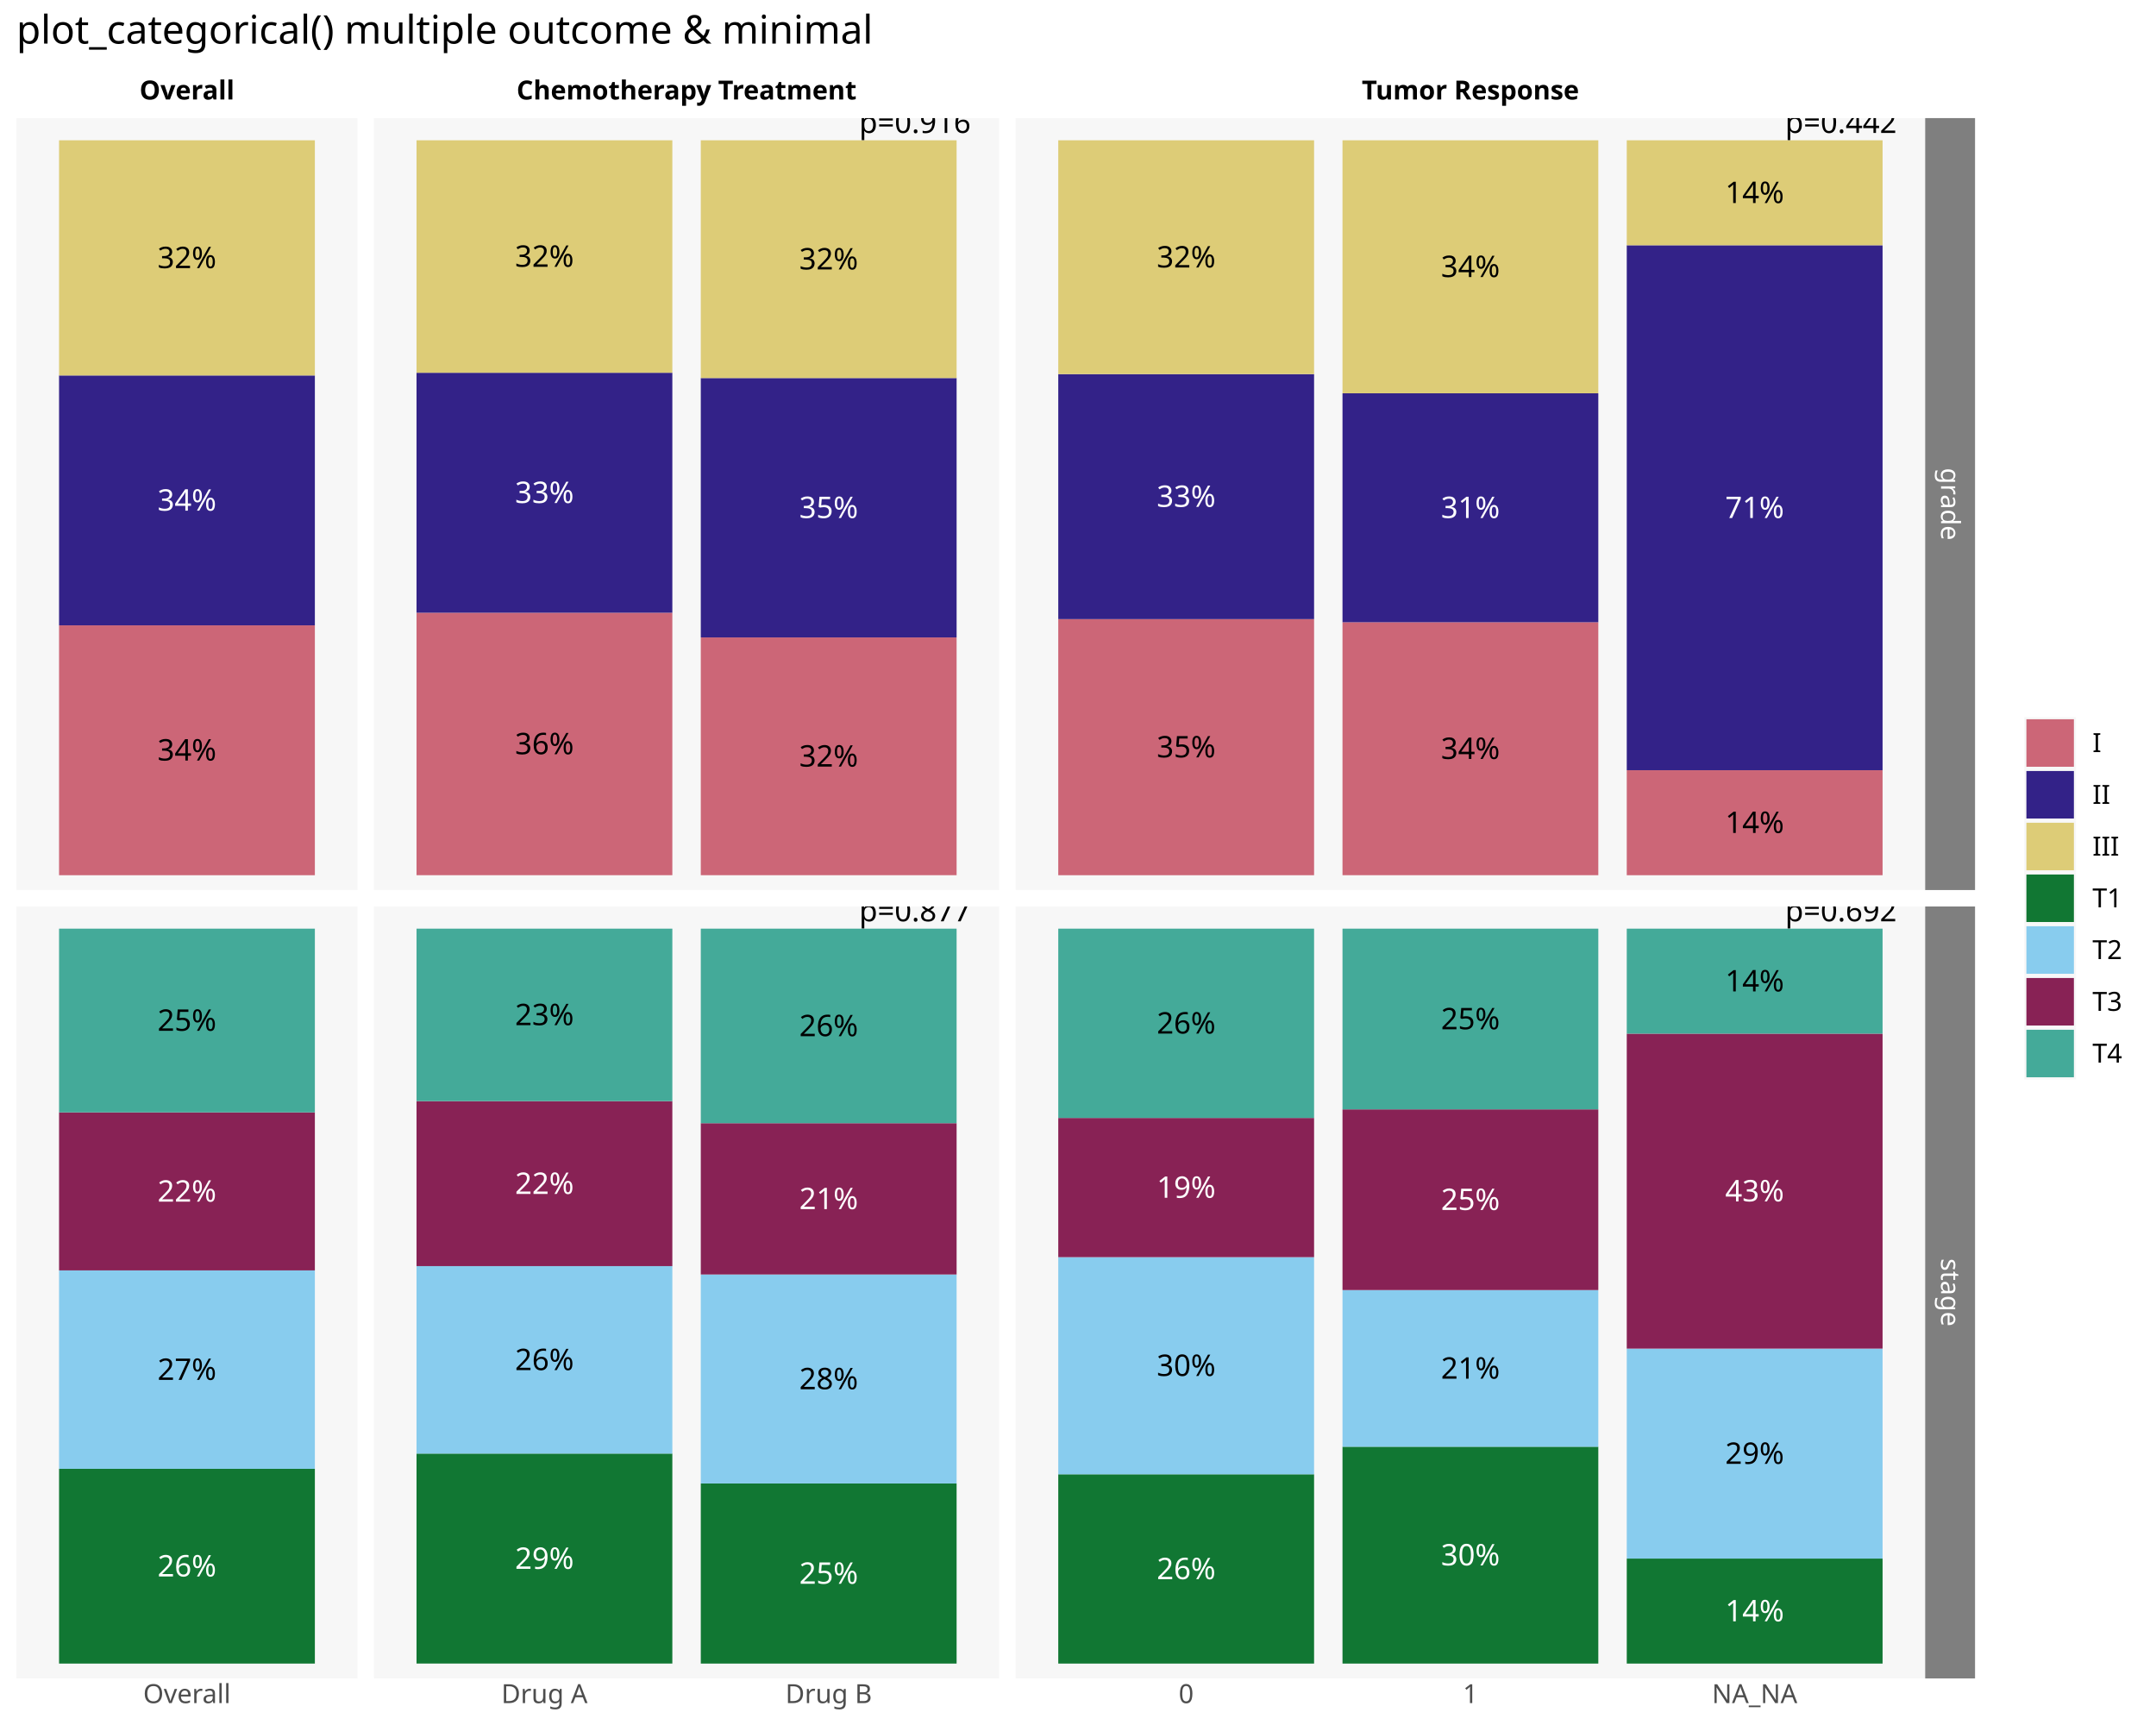
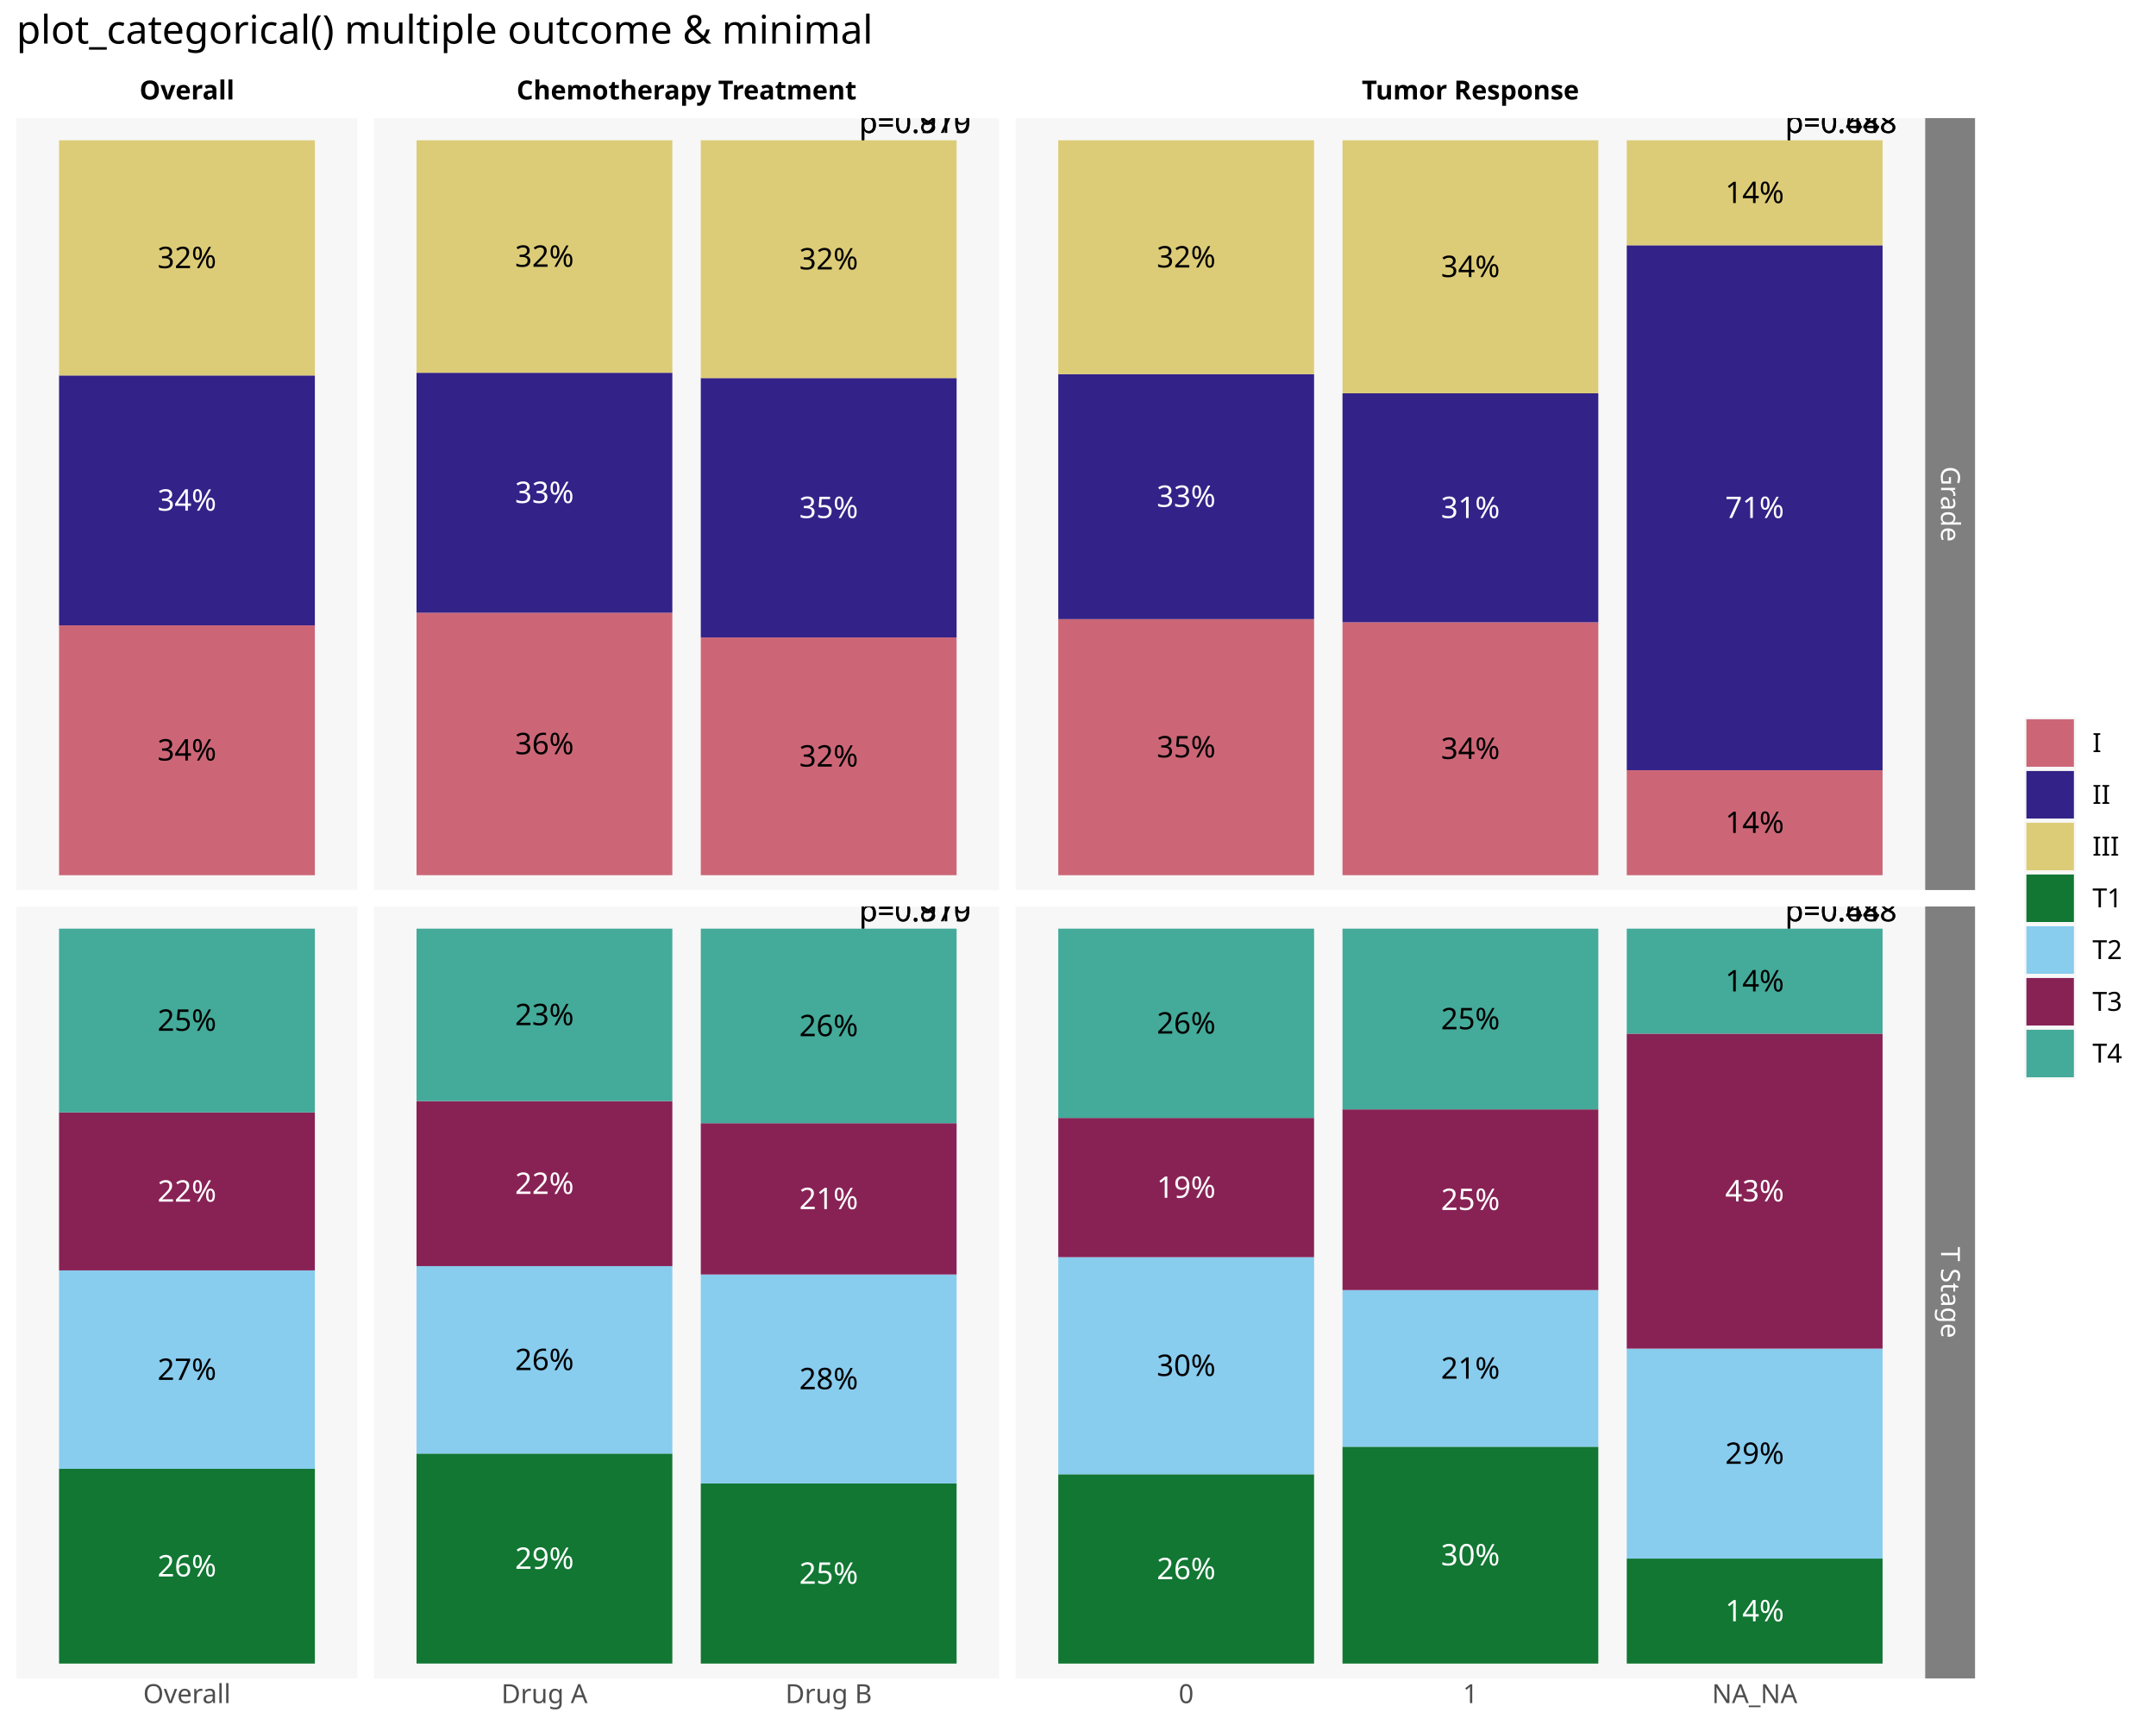
<svg xmlns="http://www.w3.org/2000/svg" class="svglite" data-engine-version="2.0" width="720.00pt" height="576.00pt" viewBox="0 0 720.00 576.00">
  <defs>
    <style type="text/css">
    .svglite line, .svglite polyline, .svglite polygon, .svglite path, .svglite rect, .svglite circle {
      fill: none;
      stroke: #000000;
      stroke-linecap: round;
      stroke-linejoin: round;
      stroke-miterlimit: 10.00;
    }
  </style>
  </defs>
  <rect width="100%" height="100%" style="stroke: none; fill: #FFFFFF;" />
  <defs>
    <clipPath id="cpMC4wMHw3MjAuMDB8MC4wMHw1NzYuMDA=">
      <rect x="0.00" y="0.00" width="720.00" height="576.00" />
    </clipPath>
  </defs>
  <g clip-path="url(#cpMC4wMHw3MjAuMDB8MC4wMHw1NzYuMDA=)">
    <rect x="0" y="0.00" width="720.00" height="576.00" style="stroke-width: 1.07; stroke: #FFFFFF; fill: #FFFFFF;" />
  </g>
  <defs>
    <clipPath id="cpNS40OHwxMTkuMzl8MzkuNDN8Mjk3LjIw">
      <rect x="5.48" y="39.43" width="113.91" height="257.77" />
    </clipPath>
  </defs>
  <g clip-path="url(#cpNS40OHwxMTkuMzl8MzkuNDN8Mjk3LjIw)">
    <rect x="5.48" y="39.43" width="113.91" height="257.77" style="stroke-width: 1.07; stroke: none; fill: #F7F7F7;" />
    <rect x="19.72" y="208.81" width="85.43" height="83.44" style="stroke-width: 1.07; stroke: none; stroke-linecap: butt; stroke-linejoin: miter; fill: #CC6677;" />
    <rect x="19.72" y="125.37" width="85.43" height="83.44" style="stroke-width: 1.07; stroke: none; stroke-linecap: butt; stroke-linejoin: miter; fill: #332288;" />
    <rect x="19.72" y="46.84" width="85.43" height="78.53" style="stroke-width: 1.07; stroke: none; stroke-linecap: butt; stroke-linejoin: miter; fill: #DDCC77;" />
    <text x="62.43" y="253.95" text-anchor="middle" style="font-size: 9.96px; font-family: sans;" textLength="19.93px" lengthAdjust="spacingAndGlyphs">34%</text>
    <text x="62.43" y="170.52" text-anchor="middle" style="font-size: 9.96px; fill: #FFFFFF; font-family: sans;" textLength="19.93px" lengthAdjust="spacingAndGlyphs">34%</text>
    <text x="62.43" y="89.54" text-anchor="middle" style="font-size: 9.96px; font-family: sans;" textLength="19.93px" lengthAdjust="spacingAndGlyphs">32%</text>
  </g>
  <g clip-path="url(#cpMC4wMHw3MjAuMDB8MC4wMHw1NzYuMDA=)">
</g>
  <defs>
    <clipPath id="cpNS40OHwxMTkuMzl8MzAyLjY4fDU2MC40NQ==">
      <rect x="5.48" y="302.68" width="113.91" height="257.77" />
    </clipPath>
  </defs>
  <g clip-path="url(#cpNS40OHwxMTkuMzl8MzAyLjY4fDU2MC40NQ==)">
    <rect x="5.48" y="302.68" width="113.91" height="257.77" style="stroke-width: 1.07; stroke: none; fill: #F7F7F7;" />
    <rect x="19.72" y="490.46" width="85.43" height="65.03" style="stroke-width: 1.07; stroke: none; stroke-linecap: butt; stroke-linejoin: miter; fill: #117733;" />
    <rect x="19.72" y="424.20" width="85.43" height="66.26" style="stroke-width: 1.07; stroke: none; stroke-linecap: butt; stroke-linejoin: miter; fill: #88CCEE;" />
    <rect x="19.72" y="371.44" width="85.43" height="52.76" style="stroke-width: 1.07; stroke: none; stroke-linecap: butt; stroke-linejoin: miter; fill: #882255;" />
    <rect x="19.72" y="310.09" width="85.43" height="61.35" style="stroke-width: 1.07; stroke: none; stroke-linecap: butt; stroke-linejoin: miter; fill: #44AA99;" />
    <text x="62.43" y="526.40" text-anchor="middle" style="font-size: 9.96px; fill: #FFFFFF; font-family: sans;" textLength="19.93px" lengthAdjust="spacingAndGlyphs">26%</text>
    <text x="62.43" y="460.76" text-anchor="middle" style="font-size: 9.96px; font-family: sans;" textLength="19.93px" lengthAdjust="spacingAndGlyphs">27%</text>
    <text x="62.43" y="401.25" text-anchor="middle" style="font-size: 9.96px; fill: #FFFFFF; font-family: sans;" textLength="19.93px" lengthAdjust="spacingAndGlyphs">22%</text>
    <text x="62.43" y="344.19" text-anchor="middle" style="font-size: 9.96px; font-family: sans;" textLength="19.93px" lengthAdjust="spacingAndGlyphs">25%</text>
  </g>
  <g clip-path="url(#cpMC4wMHw3MjAuMDB8MC4wMHw1NzYuMDA=)">
</g>
  <defs>
    <clipPath id="cpMTI0Ljg3fDMzMy42OXwzOS40M3wyOTcuMjA=">
      <rect x="124.87" y="39.43" width="208.83" height="257.77" />
    </clipPath>
  </defs>
  <g clip-path="url(#cpMTI0Ljg3fDMzMy42OXwzOS40M3wyOTcuMjA=)">
    <rect x="124.87" y="39.43" width="208.83" height="257.77" style="stroke-width: 1.07; stroke: none; fill: #F7F7F7;" />
    <rect x="139.10" y="204.60" width="85.43" height="87.64" style="stroke-width: 1.07; stroke: none; stroke-linecap: butt; stroke-linejoin: miter; fill: #CC6677;" />
    <rect x="139.10" y="124.47" width="85.43" height="80.13" style="stroke-width: 1.07; stroke: none; stroke-linecap: butt; stroke-linejoin: miter; fill: #332288;" />
    <rect x="139.10" y="46.84" width="85.43" height="77.63" style="stroke-width: 1.07; stroke: none; stroke-linecap: butt; stroke-linejoin: miter; fill: #DDCC77;" />
    <rect x="234.03" y="212.85" width="85.43" height="79.39" style="stroke-width: 1.07; stroke: none; stroke-linecap: butt; stroke-linejoin: miter; fill: #CC6677;" />
    <rect x="234.03" y="126.24" width="85.43" height="86.61" style="stroke-width: 1.07; stroke: none; stroke-linecap: butt; stroke-linejoin: miter; fill: #332288;" />
    <rect x="234.03" y="46.84" width="85.43" height="79.39" style="stroke-width: 1.07; stroke: none; stroke-linecap: butt; stroke-linejoin: miter; fill: #DDCC77;" />
-     <text x="324.20" y="44.39" text-anchor="end" style="font-size: 9.96px; font-family: sans;" textLength="36.28px" lengthAdjust="spacingAndGlyphs">p=0.916</text>
+     <text x="324.20" y="44.39" text-anchor="end" style="font-size: 9.96px; font-family: sans;" textLength="36.28px" lengthAdjust="spacingAndGlyphs">p=0.919</text>
+     <text x="324.20" y="44.39" text-anchor="end" style="font-size: 9.96px; font-family: sans;" textLength="36.28px" lengthAdjust="spacingAndGlyphs">p=0.870</text>
    <text x="181.82" y="251.85" text-anchor="middle" style="font-size: 9.96px; font-family: sans;" textLength="19.93px" lengthAdjust="spacingAndGlyphs">36%</text>
    <text x="181.82" y="167.96" text-anchor="middle" style="font-size: 9.96px; fill: #FFFFFF; font-family: sans;" textLength="19.93px" lengthAdjust="spacingAndGlyphs">33%</text>
    <text x="181.82" y="89.08" text-anchor="middle" style="font-size: 9.96px; font-family: sans;" textLength="19.93px" lengthAdjust="spacingAndGlyphs">32%</text>
    <text x="276.74" y="255.97" text-anchor="middle" style="font-size: 9.96px; font-family: sans;" textLength="19.93px" lengthAdjust="spacingAndGlyphs">32%</text>
    <text x="276.74" y="172.97" text-anchor="middle" style="font-size: 9.96px; fill: #FFFFFF; font-family: sans;" textLength="19.93px" lengthAdjust="spacingAndGlyphs">35%</text>
    <text x="276.74" y="89.97" text-anchor="middle" style="font-size: 9.96px; font-family: sans;" textLength="19.93px" lengthAdjust="spacingAndGlyphs">32%</text>
  </g>
  <g clip-path="url(#cpMC4wMHw3MjAuMDB8MC4wMHw1NzYuMDA=)">
</g>
  <defs>
    <clipPath id="cpMTI0Ljg3fDMzMy42OXwzMDIuNjh8NTYwLjQ1">
      <rect x="124.87" y="302.68" width="208.83" height="257.77" />
    </clipPath>
  </defs>
  <g clip-path="url(#cpMTI0Ljg3fDMzMy42OXwzMDIuNjh8NTYwLjQ1)">
    <rect x="124.87" y="302.68" width="208.83" height="257.77" style="stroke-width: 1.07; stroke: none; fill: #F7F7F7;" />
    <rect x="139.10" y="485.37" width="85.43" height="70.11" style="stroke-width: 1.07; stroke: none; stroke-linecap: butt; stroke-linejoin: miter; fill: #117733;" />
    <rect x="139.10" y="422.77" width="85.43" height="62.60" style="stroke-width: 1.07; stroke: none; stroke-linecap: butt; stroke-linejoin: miter; fill: #88CCEE;" />
    <rect x="139.10" y="367.68" width="85.43" height="55.09" style="stroke-width: 1.07; stroke: none; stroke-linecap: butt; stroke-linejoin: miter; fill: #882255;" />
    <rect x="139.10" y="310.09" width="85.43" height="57.59" style="stroke-width: 1.07; stroke: none; stroke-linecap: butt; stroke-linejoin: miter; fill: #44AA99;" />
    <rect x="234.03" y="495.34" width="85.43" height="60.15" style="stroke-width: 1.07; stroke: none; stroke-linecap: butt; stroke-linejoin: miter; fill: #117733;" />
    <rect x="234.03" y="425.57" width="85.43" height="69.77" style="stroke-width: 1.07; stroke: none; stroke-linecap: butt; stroke-linejoin: miter; fill: #88CCEE;" />
    <rect x="234.03" y="375.05" width="85.43" height="50.52" style="stroke-width: 1.07; stroke: none; stroke-linecap: butt; stroke-linejoin: miter; fill: #882255;" />
    <rect x="234.03" y="310.09" width="85.43" height="64.96" style="stroke-width: 1.07; stroke: none; stroke-linecap: butt; stroke-linejoin: miter; fill: #44AA99;" />
-     <text x="324.20" y="307.64" text-anchor="end" style="font-size: 9.96px; font-family: sans;" textLength="36.28px" lengthAdjust="spacingAndGlyphs">p=0.877</text>
+     <text x="324.20" y="307.64" text-anchor="end" style="font-size: 9.96px; font-family: sans;" textLength="36.28px" lengthAdjust="spacingAndGlyphs">p=0.919</text>
+     <text x="324.20" y="307.64" text-anchor="end" style="font-size: 9.96px; font-family: sans;" textLength="36.28px" lengthAdjust="spacingAndGlyphs">p=0.870</text>
    <text x="181.82" y="523.86" text-anchor="middle" style="font-size: 9.96px; fill: #FFFFFF; font-family: sans;" textLength="19.93px" lengthAdjust="spacingAndGlyphs">29%</text>
    <text x="181.82" y="457.50" text-anchor="middle" style="font-size: 9.96px; font-family: sans;" textLength="19.93px" lengthAdjust="spacingAndGlyphs">26%</text>
    <text x="181.82" y="398.66" text-anchor="middle" style="font-size: 9.96px; fill: #FFFFFF; font-family: sans;" textLength="19.93px" lengthAdjust="spacingAndGlyphs">22%</text>
    <text x="181.82" y="342.31" text-anchor="middle" style="font-size: 9.96px; font-family: sans;" textLength="19.93px" lengthAdjust="spacingAndGlyphs">23%</text>
    <text x="276.74" y="528.84" text-anchor="middle" style="font-size: 9.96px; fill: #FFFFFF; font-family: sans;" textLength="19.93px" lengthAdjust="spacingAndGlyphs">25%</text>
    <text x="276.74" y="463.88" text-anchor="middle" style="font-size: 9.96px; font-family: sans;" textLength="19.93px" lengthAdjust="spacingAndGlyphs">28%</text>
    <text x="276.74" y="403.74" text-anchor="middle" style="font-size: 9.96px; fill: #FFFFFF; font-family: sans;" textLength="19.93px" lengthAdjust="spacingAndGlyphs">21%</text>
    <text x="276.74" y="346.00" text-anchor="middle" style="font-size: 9.96px; font-family: sans;" textLength="19.93px" lengthAdjust="spacingAndGlyphs">26%</text>
  </g>
  <g clip-path="url(#cpMC4wMHw3MjAuMDB8MC4wMHw1NzYuMDA=)">
</g>
  <defs>
    <clipPath id="cpMzM5LjE3fDY0Mi45MnwzOS40M3wyOTcuMjA=">
      <rect x="339.17" y="39.43" width="303.75" height="257.77" />
    </clipPath>
  </defs>
  <g clip-path="url(#cpMzM5LjE3fDY0Mi45MnwzOS40M3wyOTcuMjA=)">
    <rect x="339.17" y="39.43" width="303.75" height="257.77" style="stroke-width: 1.07; stroke: none; fill: #F7F7F7;" />
    <rect x="353.41" y="206.73" width="85.43" height="85.52" style="stroke-width: 1.07; stroke: none; stroke-linecap: butt; stroke-linejoin: miter; fill: #CC6677;" />
    <rect x="353.41" y="124.93" width="85.43" height="81.80" style="stroke-width: 1.07; stroke: none; stroke-linecap: butt; stroke-linejoin: miter; fill: #332288;" />
    <rect x="353.41" y="46.84" width="85.43" height="78.08" style="stroke-width: 1.07; stroke: none; stroke-linecap: butt; stroke-linejoin: miter; fill: #DDCC77;" />
    <rect x="448.33" y="207.76" width="85.43" height="84.48" style="stroke-width: 1.07; stroke: none; stroke-linecap: butt; stroke-linejoin: miter; fill: #CC6677;" />
    <rect x="448.33" y="131.33" width="85.43" height="76.44" style="stroke-width: 1.07; stroke: none; stroke-linecap: butt; stroke-linejoin: miter; fill: #332288;" />
    <rect x="448.33" y="46.84" width="85.43" height="84.48" style="stroke-width: 1.07; stroke: none; stroke-linecap: butt; stroke-linejoin: miter; fill: #DDCC77;" />
    <rect x="543.26" y="257.19" width="85.43" height="35.06" style="stroke-width: 1.07; stroke: none; stroke-linecap: butt; stroke-linejoin: miter; fill: #CC6677;" />
    <rect x="543.26" y="81.90" width="85.43" height="175.28" style="stroke-width: 1.07; stroke: none; stroke-linecap: butt; stroke-linejoin: miter; fill: #332288;" />
    <rect x="543.26" y="46.84" width="85.43" height="35.06" style="stroke-width: 1.07; stroke: none; stroke-linecap: butt; stroke-linejoin: miter; fill: #DDCC77;" />
-     <text x="633.43" y="44.39" text-anchor="end" style="font-size: 9.96px; font-family: sans;" textLength="36.28px" lengthAdjust="spacingAndGlyphs">p=0.442</text>
+     <text x="633.43" y="44.39" text-anchor="end" style="font-size: 9.96px; font-family: sans;" textLength="36.28px" lengthAdjust="spacingAndGlyphs">p=0.448</text>
+     <text x="633.43" y="44.39" text-anchor="end" style="font-size: 9.96px; font-family: sans;" textLength="36.28px" lengthAdjust="spacingAndGlyphs">p=0.688</text>
    <text x="396.13" y="252.91" text-anchor="middle" style="font-size: 9.96px; font-family: sans;" textLength="19.93px" lengthAdjust="spacingAndGlyphs">35%</text>
    <text x="396.13" y="169.25" text-anchor="middle" style="font-size: 9.96px; fill: #FFFFFF; font-family: sans;" textLength="19.93px" lengthAdjust="spacingAndGlyphs">33%</text>
    <text x="396.13" y="89.31" text-anchor="middle" style="font-size: 9.96px; font-family: sans;" textLength="19.93px" lengthAdjust="spacingAndGlyphs">32%</text>
    <text x="491.05" y="253.43" text-anchor="middle" style="font-size: 9.96px; font-family: sans;" textLength="19.93px" lengthAdjust="spacingAndGlyphs">34%</text>
    <text x="491.05" y="172.97" text-anchor="middle" style="font-size: 9.96px; fill: #FFFFFF; font-family: sans;" textLength="19.93px" lengthAdjust="spacingAndGlyphs">31%</text>
    <text x="491.05" y="92.51" text-anchor="middle" style="font-size: 9.96px; font-family: sans;" textLength="19.93px" lengthAdjust="spacingAndGlyphs">34%</text>
    <text x="585.97" y="278.14" text-anchor="middle" style="font-size: 9.96px; font-family: sans;" textLength="19.93px" lengthAdjust="spacingAndGlyphs">14%</text>
    <text x="585.97" y="172.97" text-anchor="middle" style="font-size: 9.96px; fill: #FFFFFF; font-family: sans;" textLength="19.93px" lengthAdjust="spacingAndGlyphs">71%</text>
    <text x="585.97" y="67.80" text-anchor="middle" style="font-size: 9.96px; font-family: sans;" textLength="19.93px" lengthAdjust="spacingAndGlyphs">14%</text>
  </g>
  <g clip-path="url(#cpMC4wMHw3MjAuMDB8MC4wMHw1NzYuMDA=)">
</g>
  <defs>
    <clipPath id="cpMzM5LjE3fDY0Mi45MnwzMDIuNjh8NTYwLjQ1">
      <rect x="339.17" y="302.68" width="303.75" height="257.77" />
    </clipPath>
  </defs>
  <g clip-path="url(#cpMzM5LjE3fDY0Mi45MnwzMDIuNjh8NTYwLjQ1)">
    <rect x="339.17" y="302.68" width="303.75" height="257.77" style="stroke-width: 1.07; stroke: none; fill: #F7F7F7;" />
    <rect x="353.41" y="492.28" width="85.43" height="63.21" style="stroke-width: 1.07; stroke: none; stroke-linecap: butt; stroke-linejoin: miter; fill: #117733;" />
    <rect x="353.41" y="419.78" width="85.43" height="72.50" style="stroke-width: 1.07; stroke: none; stroke-linecap: butt; stroke-linejoin: miter; fill: #88CCEE;" />
    <rect x="353.41" y="373.30" width="85.43" height="46.48" style="stroke-width: 1.07; stroke: none; stroke-linecap: butt; stroke-linejoin: miter; fill: #882255;" />
    <rect x="353.41" y="310.09" width="85.43" height="63.21" style="stroke-width: 1.07; stroke: none; stroke-linecap: butt; stroke-linejoin: miter; fill: #44AA99;" />
    <rect x="448.33" y="483.08" width="85.43" height="72.41" style="stroke-width: 1.07; stroke: none; stroke-linecap: butt; stroke-linejoin: miter; fill: #117733;" />
    <rect x="448.33" y="430.78" width="85.43" height="52.30" style="stroke-width: 1.07; stroke: none; stroke-linecap: butt; stroke-linejoin: miter; fill: #88CCEE;" />
    <rect x="448.33" y="370.43" width="85.43" height="60.34" style="stroke-width: 1.07; stroke: none; stroke-linecap: butt; stroke-linejoin: miter; fill: #882255;" />
    <rect x="448.33" y="310.09" width="85.43" height="60.34" style="stroke-width: 1.07; stroke: none; stroke-linecap: butt; stroke-linejoin: miter; fill: #44AA99;" />
    <rect x="543.26" y="520.43" width="85.43" height="35.06" style="stroke-width: 1.07; stroke: none; stroke-linecap: butt; stroke-linejoin: miter; fill: #117733;" />
    <rect x="543.26" y="450.32" width="85.43" height="70.11" style="stroke-width: 1.07; stroke: none; stroke-linecap: butt; stroke-linejoin: miter; fill: #88CCEE;" />
    <rect x="543.26" y="345.15" width="85.43" height="105.17" style="stroke-width: 1.07; stroke: none; stroke-linecap: butt; stroke-linejoin: miter; fill: #882255;" />
    <rect x="543.26" y="310.09" width="85.43" height="35.06" style="stroke-width: 1.07; stroke: none; stroke-linecap: butt; stroke-linejoin: miter; fill: #44AA99;" />
-     <text x="633.43" y="307.64" text-anchor="end" style="font-size: 9.96px; font-family: sans;" textLength="36.28px" lengthAdjust="spacingAndGlyphs">p=0.692</text>
+     <text x="633.43" y="307.64" text-anchor="end" style="font-size: 9.96px; font-family: sans;" textLength="36.28px" lengthAdjust="spacingAndGlyphs">p=0.448</text>
+     <text x="633.43" y="307.64" text-anchor="end" style="font-size: 9.96px; font-family: sans;" textLength="36.28px" lengthAdjust="spacingAndGlyphs">p=0.688</text>
    <text x="396.13" y="527.31" text-anchor="middle" style="font-size: 9.96px; fill: #FFFFFF; font-family: sans;" textLength="19.93px" lengthAdjust="spacingAndGlyphs">26%</text>
    <text x="396.13" y="459.45" text-anchor="middle" style="font-size: 9.96px; font-family: sans;" textLength="19.93px" lengthAdjust="spacingAndGlyphs">30%</text>
    <text x="396.13" y="399.96" text-anchor="middle" style="font-size: 9.96px; fill: #FFFFFF; font-family: sans;" textLength="19.93px" lengthAdjust="spacingAndGlyphs">19%</text>
    <text x="396.13" y="345.12" text-anchor="middle" style="font-size: 9.96px; font-family: sans;" textLength="19.93px" lengthAdjust="spacingAndGlyphs">26%</text>
    <text x="491.05" y="522.71" text-anchor="middle" style="font-size: 9.96px; fill: #FFFFFF; font-family: sans;" textLength="19.93px" lengthAdjust="spacingAndGlyphs">30%</text>
    <text x="491.05" y="460.35" text-anchor="middle" style="font-size: 9.96px; font-family: sans;" textLength="19.93px" lengthAdjust="spacingAndGlyphs">21%</text>
    <text x="491.05" y="404.03" text-anchor="middle" style="font-size: 9.96px; fill: #FFFFFF; font-family: sans;" textLength="19.93px" lengthAdjust="spacingAndGlyphs">25%</text>
    <text x="491.05" y="343.69" text-anchor="middle" style="font-size: 9.96px; font-family: sans;" textLength="19.93px" lengthAdjust="spacingAndGlyphs">25%</text>
    <text x="585.97" y="541.39" text-anchor="middle" style="font-size: 9.96px; fill: #FFFFFF; font-family: sans;" textLength="19.93px" lengthAdjust="spacingAndGlyphs">14%</text>
    <text x="585.97" y="488.80" text-anchor="middle" style="font-size: 9.96px; font-family: sans;" textLength="19.93px" lengthAdjust="spacingAndGlyphs">29%</text>
    <text x="585.97" y="401.16" text-anchor="middle" style="font-size: 9.96px; fill: #FFFFFF; font-family: sans;" textLength="19.93px" lengthAdjust="spacingAndGlyphs">43%</text>
    <text x="585.97" y="331.05" text-anchor="middle" style="font-size: 9.96px; font-family: sans;" textLength="19.93px" lengthAdjust="spacingAndGlyphs">14%</text>
  </g>
  <g clip-path="url(#cpMC4wMHw3MjAuMDB8MC4wMHw1NzYuMDA=)">
</g>
  <defs>
    <clipPath id="cpNS40OHwxMTkuMzl8MjIuNzh8MzkuNDM=">
      <rect x="5.48" y="22.78" width="113.91" height="16.65" />
    </clipPath>
  </defs>
  <g clip-path="url(#cpNS40OHwxMTkuMzl8MjIuNzh8MzkuNDM=)">
    <text x="62.43" y="33.22" text-anchor="middle" style="font-size: 8.80px; font-weight: bold; font-family: sans;" textLength="27.88px" lengthAdjust="spacingAndGlyphs">Overall</text>
  </g>
  <g clip-path="url(#cpMC4wMHw3MjAuMDB8MC4wMHw1NzYuMDA=)">
</g>
  <defs>
    <clipPath id="cpMTI0Ljg3fDMzMy42OXwyMi43OHwzOS40Mw==">
      <rect x="124.87" y="22.78" width="208.83" height="16.65" />
    </clipPath>
  </defs>
  <g clip-path="url(#cpMTI0Ljg3fDMzMy42OXwyMi43OHwzOS40Mw==)">
    <text x="229.28" y="33.22" text-anchor="middle" style="font-size: 8.80px; font-weight: bold; font-family: sans;" textLength="100.28px" lengthAdjust="spacingAndGlyphs">Chemotherapy Treatment</text>
  </g>
  <g clip-path="url(#cpMC4wMHw3MjAuMDB8MC4wMHw1NzYuMDA=)">
</g>
  <defs>
    <clipPath id="cpMzM5LjE3fDY0Mi45MnwyMi43OHwzOS40Mw==">
      <rect x="339.17" y="22.78" width="303.75" height="16.65" />
    </clipPath>
  </defs>
  <g clip-path="url(#cpMzM5LjE3fDY0Mi45MnwyMi43OHwzOS40Mw==)">
    <text x="491.05" y="33.22" text-anchor="middle" style="font-size: 8.80px; font-weight: bold; font-family: sans;" textLength="67.51px" lengthAdjust="spacingAndGlyphs">Tumor Response</text>
  </g>
  <g clip-path="url(#cpMC4wMHw3MjAuMDB8MC4wMHw1NzYuMDA=)">
</g>
  <defs>
    <clipPath id="cpNjQyLjkyfDY1OS41N3wzOS40M3wyOTcuMjA=">
      <rect x="642.92" y="39.43" width="16.65" height="257.77" />
    </clipPath>
  </defs>
  <g clip-path="url(#cpNjQyLjkyfDY1OS41N3wzOS40M3wyOTcuMjA=)">
    <rect x="642.92" y="39.43" width="16.65" height="257.77" style="stroke-width: 1.07; stroke: none; fill: #7F7F7F;" />
-     <text transform="translate(648.22,168.32) rotate(90)" text-anchor="middle" style="font-size: 8.80px; fill: #FFFFFF; font-family: sans;" textLength="22.51px" lengthAdjust="spacingAndGlyphs">grade</text>
+     <text transform="translate(648.22,168.32) rotate(90)" text-anchor="middle" style="font-size: 8.80px; fill: #FFFFFF; font-family: sans;" textLength="24.46px" lengthAdjust="spacingAndGlyphs">Grade</text>
  </g>
  <g clip-path="url(#cpMC4wMHw3MjAuMDB8MC4wMHw1NzYuMDA=)">
</g>
  <defs>
    <clipPath id="cpNjQyLjkyfDY1OS41N3wzMDIuNjh8NTYwLjQ1">
      <rect x="642.92" y="302.68" width="16.65" height="257.77" />
    </clipPath>
  </defs>
  <g clip-path="url(#cpNjQyLjkyfDY1OS41N3wzMDIuNjh8NTYwLjQ1)">
    <rect x="642.92" y="302.68" width="16.65" height="257.77" style="stroke-width: 1.07; stroke: none; fill: #7F7F7F;" />
-     <text transform="translate(648.22,431.56) rotate(90)" text-anchor="middle" style="font-size: 8.80px; fill: #FFFFFF; font-family: sans;" textLength="21.53px" lengthAdjust="spacingAndGlyphs">stage</text>
+     <text transform="translate(648.22,431.56) rotate(90)" text-anchor="middle" style="font-size: 8.80px; fill: #FFFFFF; font-family: sans;" textLength="30.82px" lengthAdjust="spacingAndGlyphs">T Stage</text>
  </g>
  <g clip-path="url(#cpMC4wMHw3MjAuMDB8MC4wMHw1NzYuMDA=)">
    <text x="62.43" y="568.69" text-anchor="middle" style="font-size: 8.80px; fill: #4D4D4D; font-family: sans;" textLength="27.88px" lengthAdjust="spacingAndGlyphs">Overall</text>
    <text x="181.82" y="568.69" text-anchor="middle" style="font-size: 8.80px; fill: #4D4D4D; font-family: sans;" textLength="27.39px" lengthAdjust="spacingAndGlyphs">Drug A</text>
    <text x="276.74" y="568.69" text-anchor="middle" style="font-size: 8.80px; fill: #4D4D4D; font-family: sans;" textLength="27.39px" lengthAdjust="spacingAndGlyphs">Drug B</text>
    <text x="396.13" y="568.69" text-anchor="middle" style="font-size: 8.80px; fill: #4D4D4D; font-family: sans;" textLength="4.89px" lengthAdjust="spacingAndGlyphs">0</text>
    <text x="491.05" y="568.69" text-anchor="middle" style="font-size: 8.80px; fill: #4D4D4D; font-family: sans;" textLength="4.89px" lengthAdjust="spacingAndGlyphs">1</text>
    <text x="585.97" y="568.69" text-anchor="middle" style="font-size: 8.80px; fill: #4D4D4D; font-family: sans;" textLength="29.35px" lengthAdjust="spacingAndGlyphs">NA_NA</text>
    <rect x="670.53" y="233.98" width="43.99" height="131.92" style="stroke-width: 1.07; stroke: none; fill: #FFFFFF;" />
    <rect x="676.01" y="239.46" width="17.28" height="17.28" style="stroke-width: 1.07; stroke: none; fill: #F7F7F7;" />
    <rect x="676.72" y="240.17" width="15.86" height="15.86" style="stroke-width: 1.07; stroke: none; stroke-linecap: butt; stroke-linejoin: miter; fill: #CC6677;" />
    <rect x="676.01" y="256.74" width="17.28" height="17.28" style="stroke-width: 1.07; stroke: none; fill: #F7F7F7;" />
    <rect x="676.72" y="257.45" width="15.86" height="15.86" style="stroke-width: 1.07; stroke: none; stroke-linecap: butt; stroke-linejoin: miter; fill: #332288;" />
    <rect x="676.01" y="274.02" width="17.28" height="17.28" style="stroke-width: 1.07; stroke: none; fill: #F7F7F7;" />
    <rect x="676.72" y="274.73" width="15.86" height="15.86" style="stroke-width: 1.07; stroke: none; stroke-linecap: butt; stroke-linejoin: miter; fill: #DDCC77;" />
    <rect x="676.01" y="291.30" width="17.28" height="17.28" style="stroke-width: 1.07; stroke: none; fill: #F7F7F7;" />
    <rect x="676.72" y="292.01" width="15.86" height="15.86" style="stroke-width: 1.07; stroke: none; stroke-linecap: butt; stroke-linejoin: miter; fill: #117733;" />
    <rect x="676.01" y="308.58" width="17.28" height="17.28" style="stroke-width: 1.07; stroke: none; fill: #F7F7F7;" />
    <rect x="676.72" y="309.29" width="15.86" height="15.86" style="stroke-width: 1.07; stroke: none; stroke-linecap: butt; stroke-linejoin: miter; fill: #88CCEE;" />
    <rect x="676.01" y="325.86" width="17.28" height="17.28" style="stroke-width: 1.07; stroke: none; fill: #F7F7F7;" />
    <rect x="676.72" y="326.57" width="15.86" height="15.86" style="stroke-width: 1.07; stroke: none; stroke-linecap: butt; stroke-linejoin: miter; fill: #882255;" />
    <rect x="676.01" y="343.14" width="17.28" height="17.28" style="stroke-width: 1.07; stroke: none; fill: #F7F7F7;" />
    <rect x="676.72" y="343.85" width="15.86" height="15.86" style="stroke-width: 1.07; stroke: none; stroke-linecap: butt; stroke-linejoin: miter; fill: #44AA99;" />
    <text x="698.77" y="251.13" style="font-size: 8.80px; font-family: sans;" textLength="2.44px" lengthAdjust="spacingAndGlyphs">I</text>
    <text x="698.77" y="268.41" style="font-size: 8.80px; font-family: sans;" textLength="4.89px" lengthAdjust="spacingAndGlyphs">II</text>
    <text x="698.77" y="285.69" style="font-size: 8.80px; font-family: sans;" textLength="7.33px" lengthAdjust="spacingAndGlyphs">III</text>
    <text x="698.77" y="302.97" style="font-size: 8.80px; font-family: sans;" textLength="10.27px" lengthAdjust="spacingAndGlyphs">T1</text>
    <text x="698.77" y="320.25" style="font-size: 8.80px; font-family: sans;" textLength="10.27px" lengthAdjust="spacingAndGlyphs">T2</text>
    <text x="698.77" y="337.53" style="font-size: 8.80px; font-family: sans;" textLength="10.27px" lengthAdjust="spacingAndGlyphs">T3</text>
    <text x="698.77" y="354.81" style="font-size: 8.80px; font-family: sans;" textLength="10.27px" lengthAdjust="spacingAndGlyphs">T4</text>
    <text x="5.48" y="14.56" style="font-size: 13.20px; font-family: sans;" textLength="266.33px" lengthAdjust="spacingAndGlyphs">plot_categorical() multiple outcome &amp; minimal</text>
  </g>
</svg>
